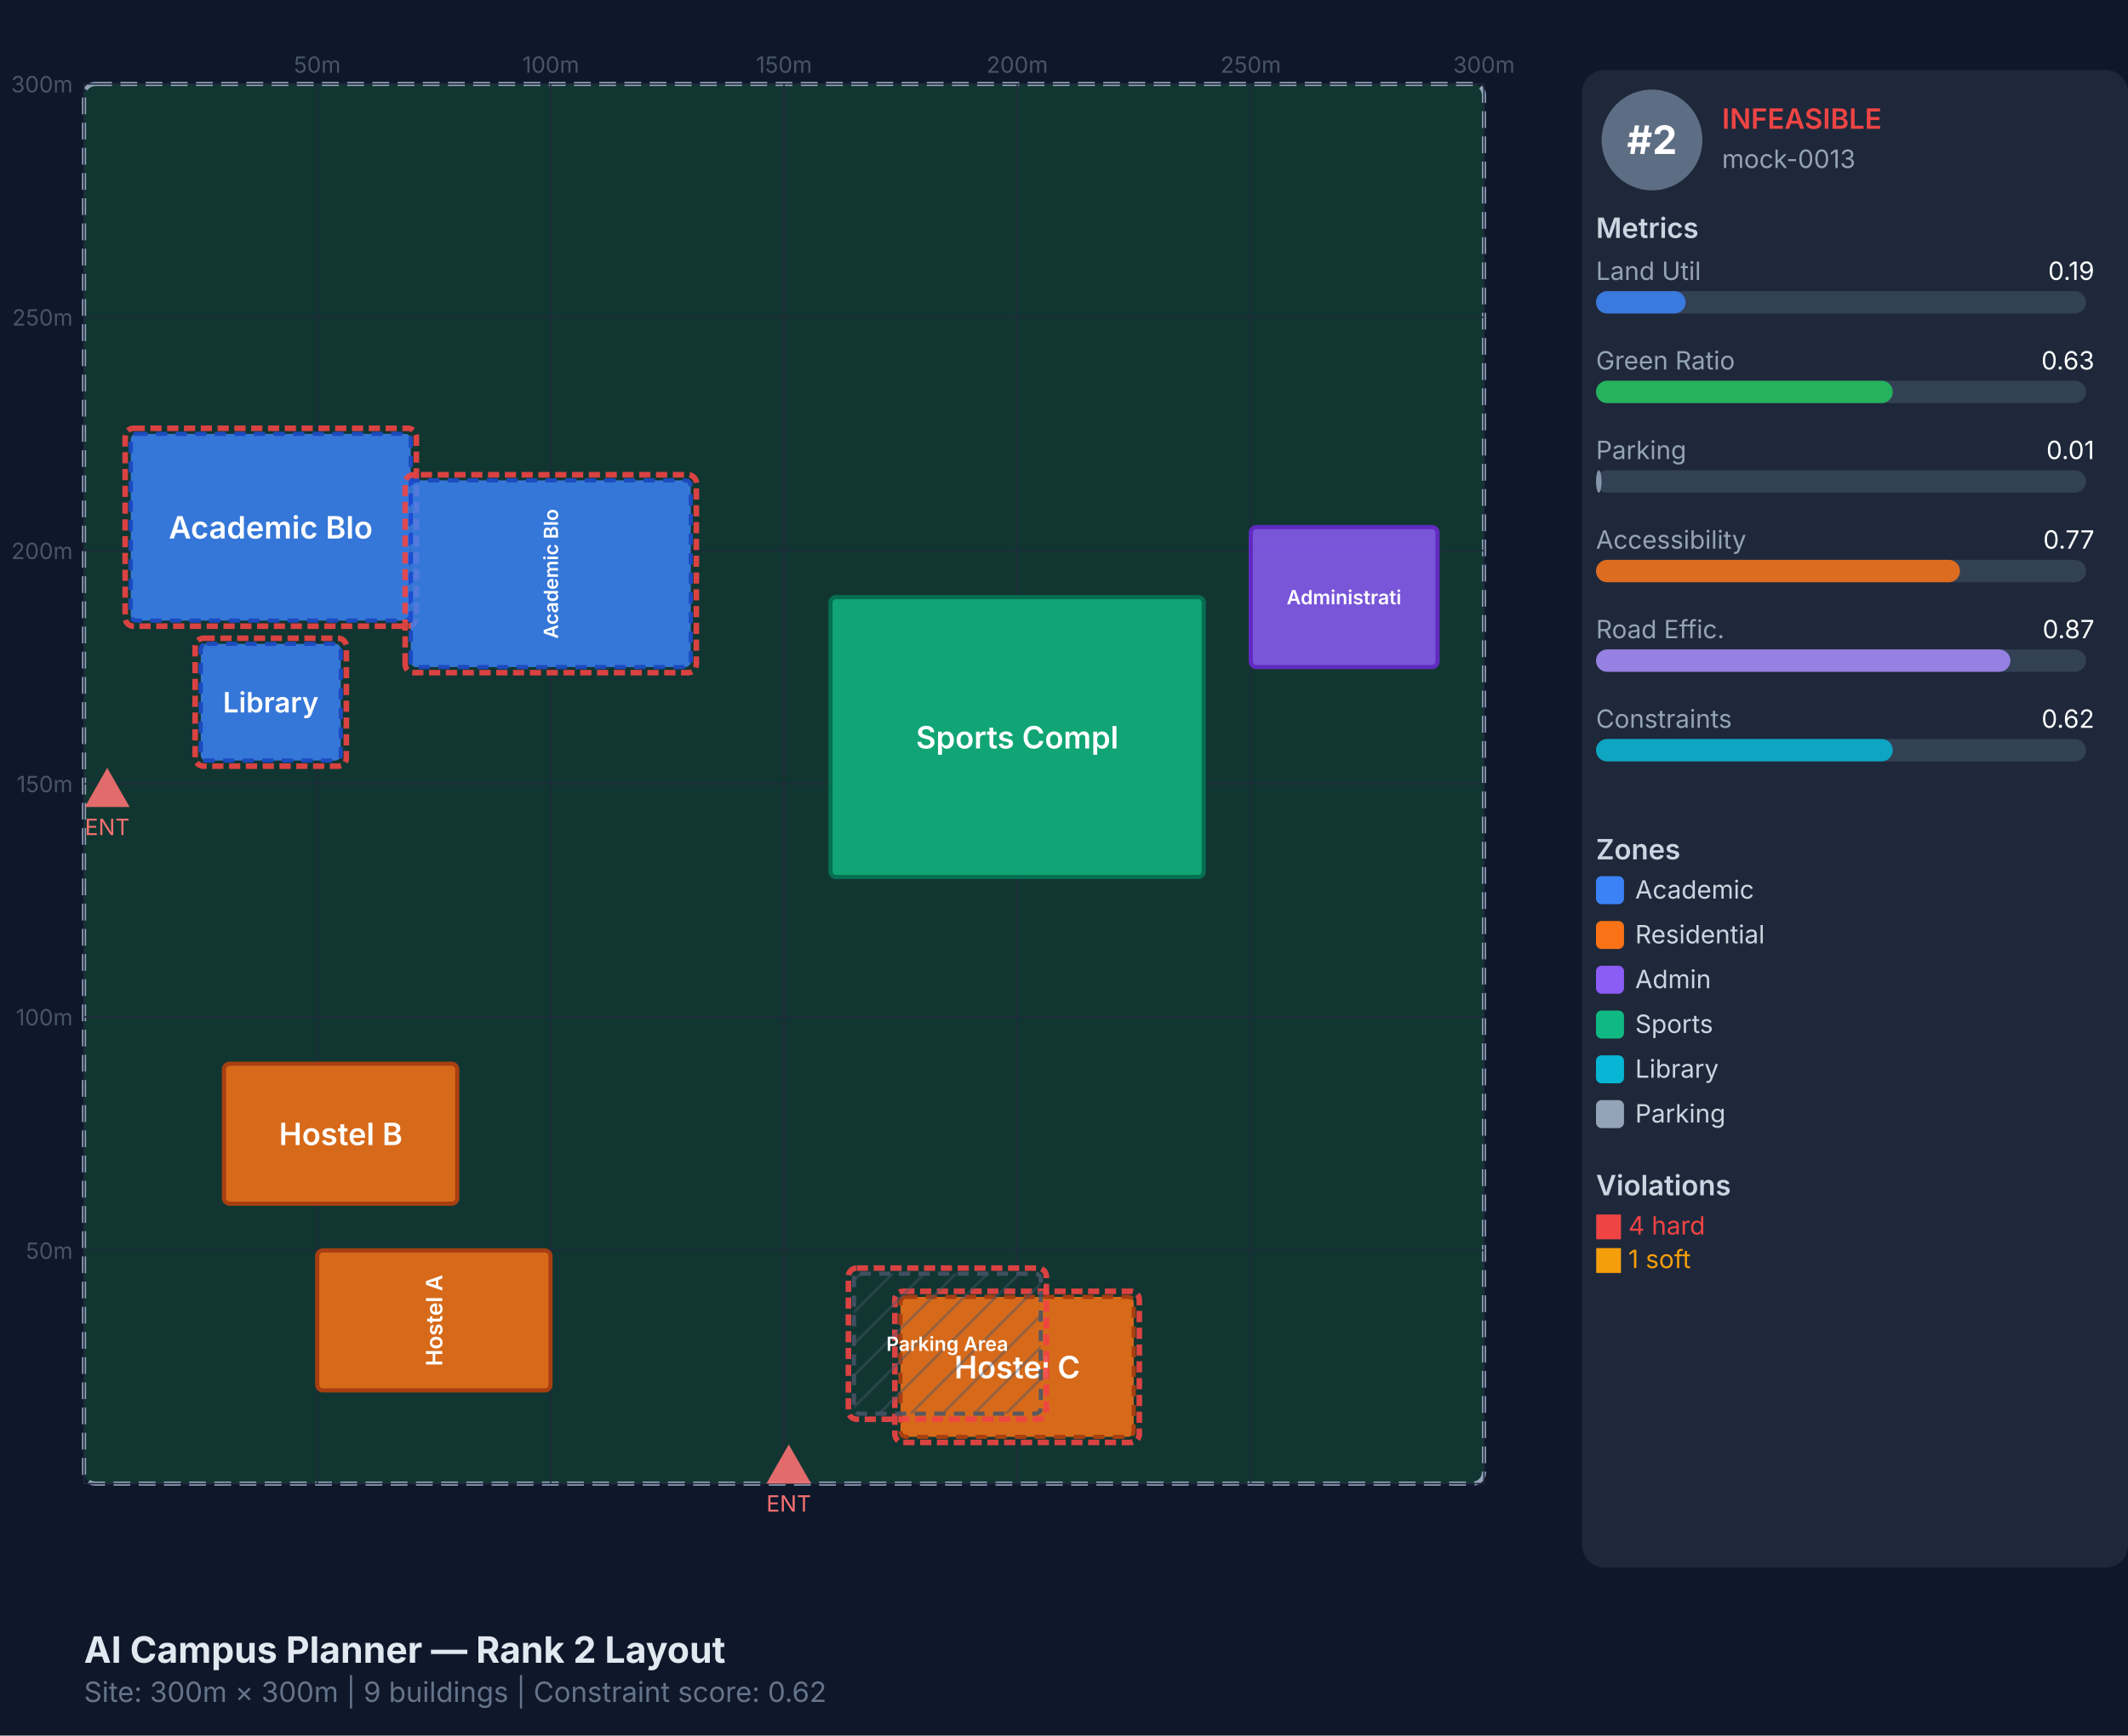
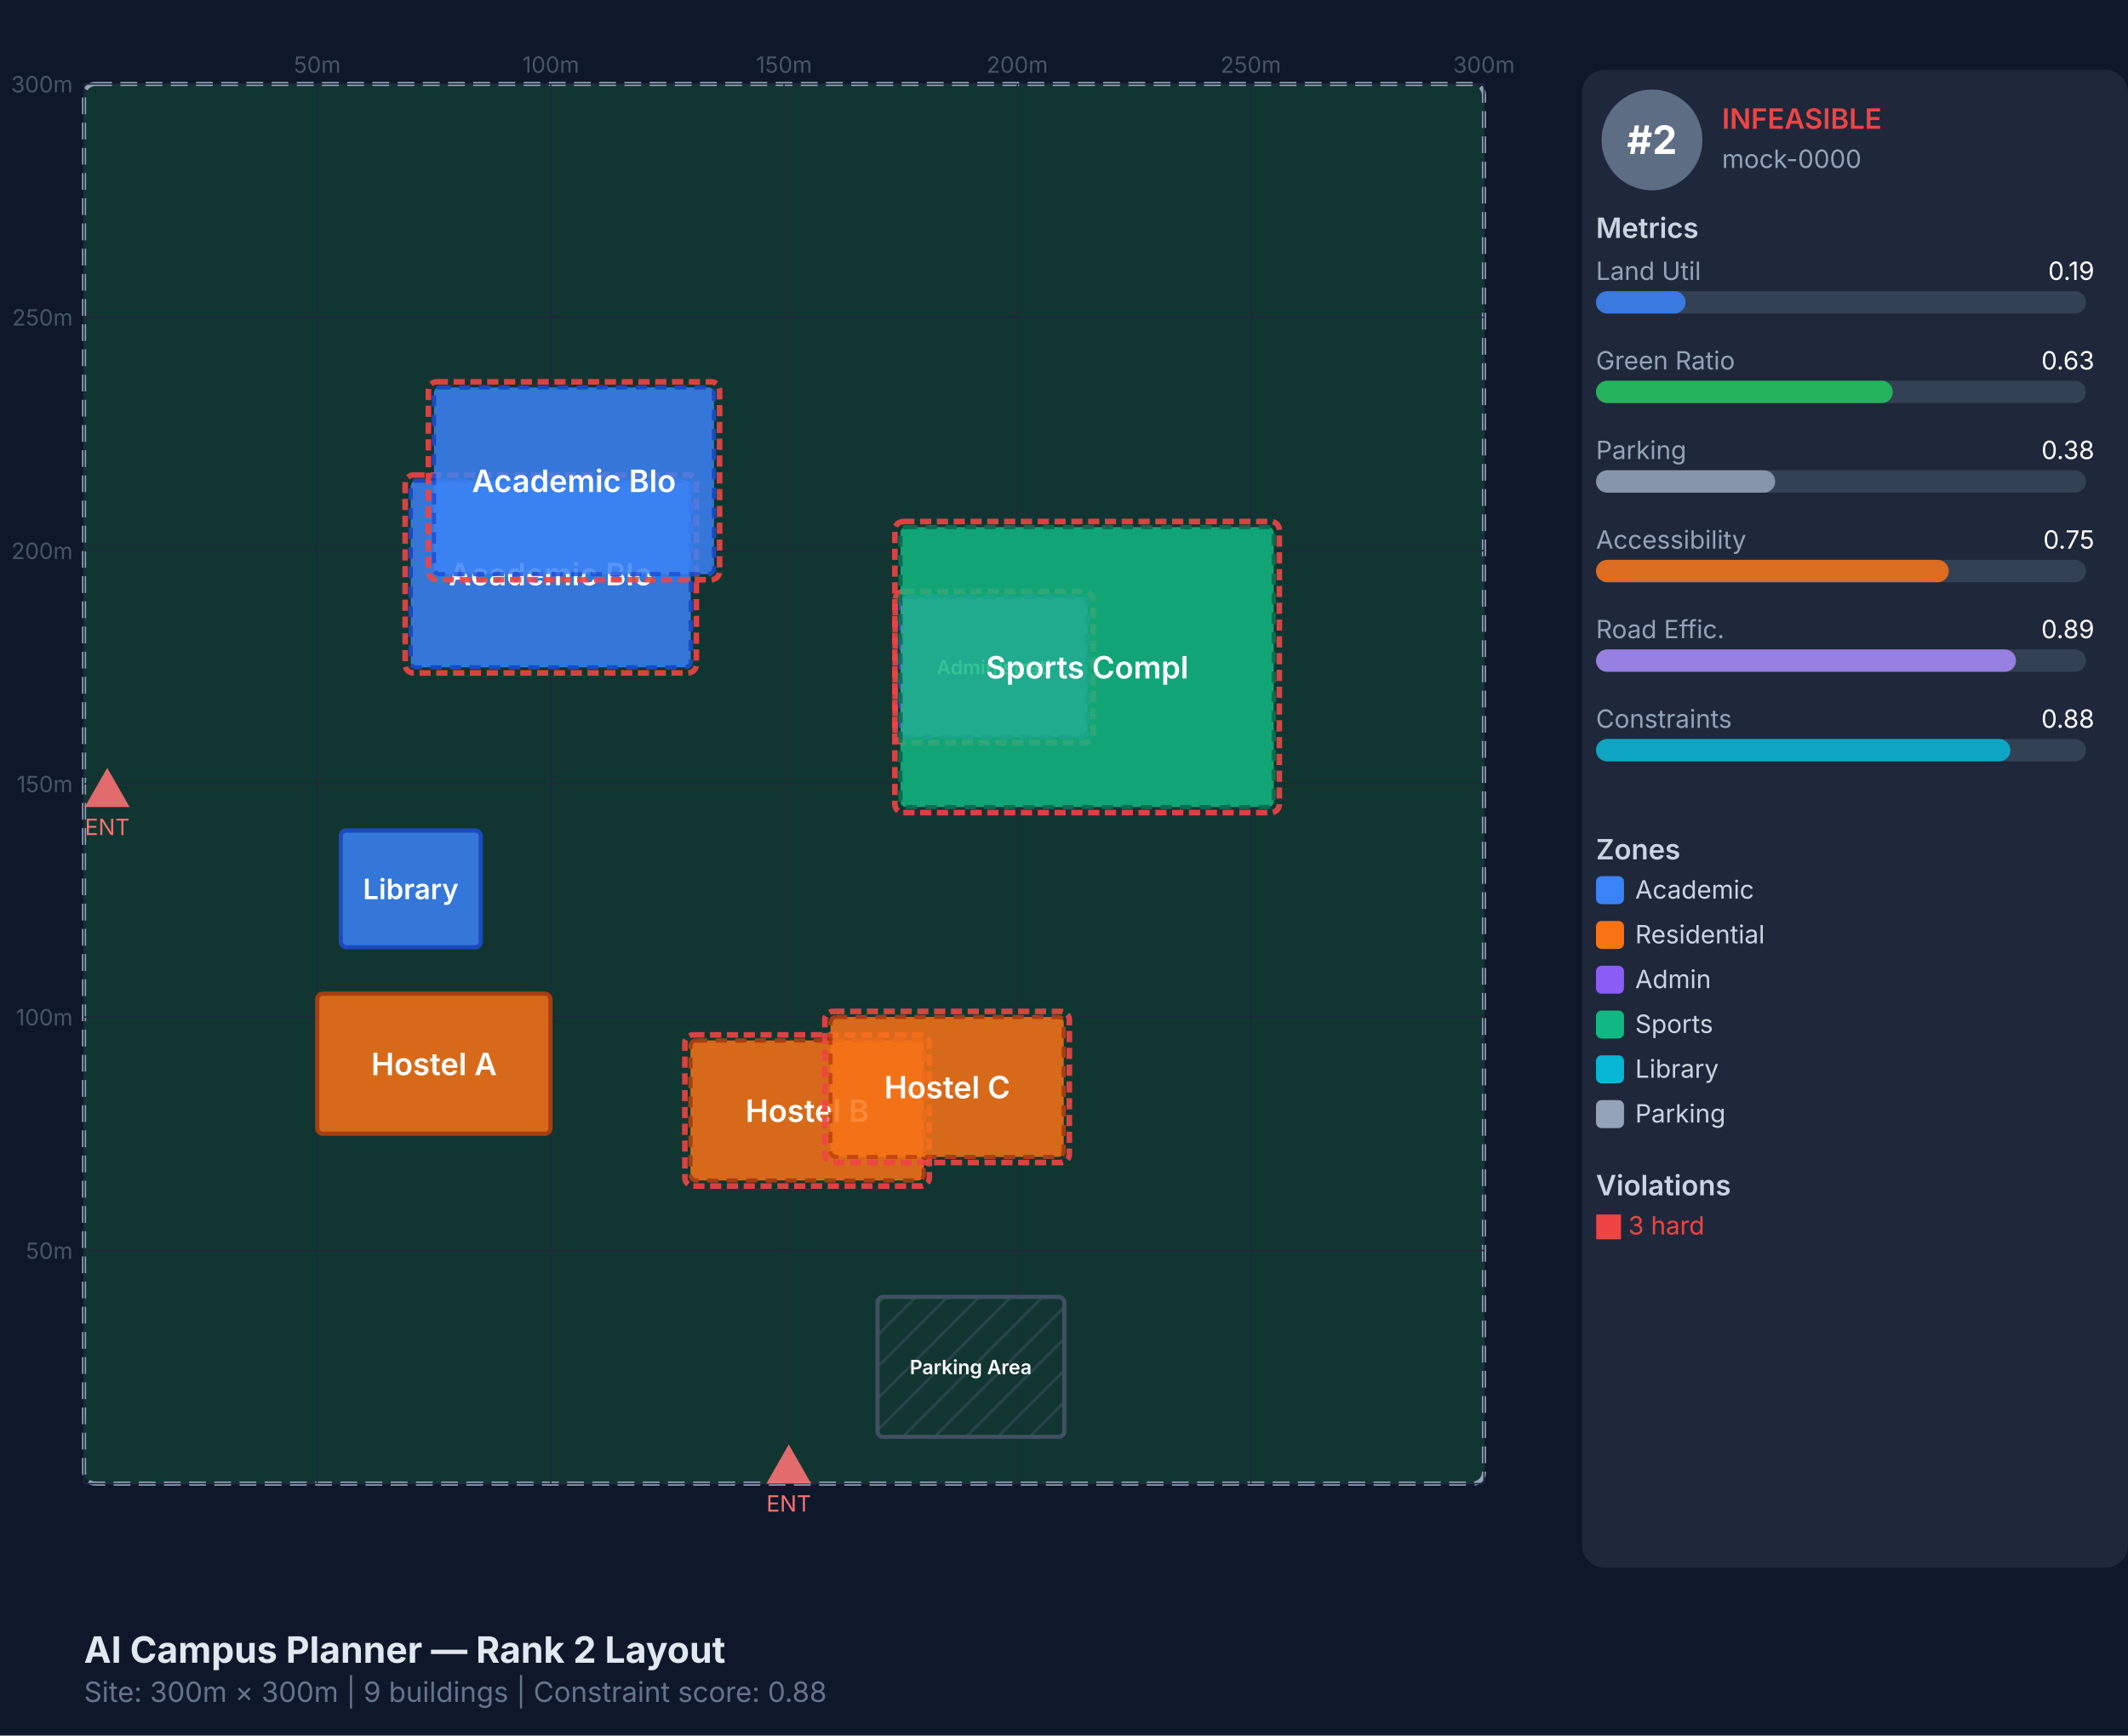
<svg xmlns="http://www.w3.org/2000/svg" width="760" height="620" viewBox="0 0 760 620" font-family="Inter,system-ui,sans-serif">
  <defs>
    <pattern id="hatch-parking" patternUnits="userSpaceOnUse" width="8" height="8" patternTransform="rotate(45)">
      <line x1="0" y1="0" x2="0" y2="8" stroke="#475569" stroke-width="2" opacity="0.5" />
    </pattern>
    <filter id="shadow" x="-10%" y="-10%" width="120%" height="120%">
      <feDropShadow dx="0" dy="1" stdDeviation="2" flood-opacity="0.18" />
    </filter>
  </defs>
  <rect width="760" height="620" fill="#0F172A" />
  <rect x="30" y="30" width="500.0" height="500.0" fill="#16A34A" opacity="0.22" rx="4" />
  <rect x="30" y="30" width="500.0" height="500.0" fill="none" stroke="#94A3B8" stroke-width="1.5" stroke-dasharray="6,3" rx="4" />
  <line x1="30.0" y1="30" x2="30.0" y2="530.0" stroke="#1E293B" stroke-width="0.5" />
  <line x1="113.3" y1="30" x2="113.3" y2="530.0" stroke="#1E293B" stroke-width="0.5" />
  <text x="113.3" y="26" text-anchor="middle" font-size="8" fill="#475569">50m</text>
  <line x1="196.7" y1="30" x2="196.7" y2="530.0" stroke="#1E293B" stroke-width="0.5" />
  <text x="196.7" y="26" text-anchor="middle" font-size="8" fill="#475569">100m</text>
  <line x1="280.0" y1="30" x2="280.0" y2="530.0" stroke="#1E293B" stroke-width="0.5" />
  <text x="280.0" y="26" text-anchor="middle" font-size="8" fill="#475569">150m</text>
  <line x1="363.3" y1="30" x2="363.3" y2="530.0" stroke="#1E293B" stroke-width="0.5" />
  <text x="363.3" y="26" text-anchor="middle" font-size="8" fill="#475569">200m</text>
  <line x1="446.7" y1="30" x2="446.7" y2="530.0" stroke="#1E293B" stroke-width="0.5" />
  <text x="446.7" y="26" text-anchor="middle" font-size="8" fill="#475569">250m</text>
  <line x1="530.0" y1="30" x2="530.0" y2="530.0" stroke="#1E293B" stroke-width="0.5" />
  <text x="530.0" y="26" text-anchor="middle" font-size="8" fill="#475569">300m</text>
  <line x1="30" y1="30.0" x2="530.0" y2="30.0" stroke="#1E293B" stroke-width="0.5" />
  <text x="26" y="33.0" text-anchor="end" font-size="8" fill="#475569">300m</text>
  <line x1="30" y1="113.3" x2="530.0" y2="113.3" stroke="#1E293B" stroke-width="0.5" />
  <text x="26" y="116.3" text-anchor="end" font-size="8" fill="#475569">250m</text>
  <line x1="30" y1="196.7" x2="530.0" y2="196.7" stroke="#1E293B" stroke-width="0.5" />
  <text x="26" y="199.7" text-anchor="end" font-size="8" fill="#475569">200m</text>
  <line x1="30" y1="280.0" x2="530.0" y2="280.0" stroke="#1E293B" stroke-width="0.5" />
  <text x="26" y="283.0" text-anchor="end" font-size="8" fill="#475569">150m</text>
  <line x1="30" y1="363.3" x2="530.0" y2="363.3" stroke="#1E293B" stroke-width="0.5" />
  <text x="26" y="366.3" text-anchor="end" font-size="8" fill="#475569">100m</text>
  <line x1="30" y1="446.7" x2="530.0" y2="446.7" stroke="#1E293B" stroke-width="0.5" />
  <text x="26" y="449.7" text-anchor="end" font-size="8" fill="#475569">50m</text>
  <line x1="30" y1="530.0" x2="530.0" y2="530.0" stroke="#1E293B" stroke-width="0.5" />
-   <g transform="translate(96.7,188.3) rotate(-0.0)">
+   <g transform="translate(196.7,205.0) rotate(-0.0)">
    <rect x="-50.0" y="-33.3" width="100.0" height="66.7" fill="#3B82F6" stroke="#1D4ED8" stroke-width="1.5" opacity="0.85" stroke-dasharray="4,3" rx="2" />
    <text x="0" y="0" text-anchor="middle" dominant-baseline="middle" font-size="11" font-family="Inter,sans-serif" fill="white" font-weight="600" style="pointer-events:none;">Academic Blo</text>
  </g>
-   <g transform="translate(96.7,188.3) rotate(-0.0)">
+   <g transform="translate(196.7,205.0) rotate(-0.0)">
    <rect x="-52.0" y="-35.3" width="104.0" height="70.7" fill="none" stroke="#EF4444" stroke-width="2" stroke-dasharray="4,2" opacity="0.9" rx="3" />
  </g>
-   <g transform="translate(196.7,205.0) rotate(-90.0)">
-     <rect x="-33.3" y="-50.0" width="66.7" height="100.0" fill="#3B82F6" stroke="#1D4ED8" stroke-width="1.5" opacity="0.85" stroke-dasharray="4,3" rx="2" />
-     <text x="0" y="0" text-anchor="middle" dominant-baseline="middle" font-size="7" font-family="Inter,sans-serif" fill="white" font-weight="600" style="pointer-events:none;">Academic Blo</text>
+   <g transform="translate(205.0,171.7) rotate(-0.0)">
+     <rect x="-50.0" y="-33.3" width="100.0" height="66.7" fill="#3B82F6" stroke="#1D4ED8" stroke-width="1.5" opacity="0.85" stroke-dasharray="4,3" rx="2" />
+     <text x="0" y="0" text-anchor="middle" dominant-baseline="middle" font-size="11" font-family="Inter,sans-serif" fill="white" font-weight="600" style="pointer-events:none;">Academic Blo</text>
  </g>
-   <g transform="translate(196.7,205.0) rotate(-90.0)">
-     <rect x="-35.3" y="-52.0" width="70.7" height="104.0" fill="none" stroke="#EF4444" stroke-width="2" stroke-dasharray="4,2" opacity="0.9" rx="3" />
+   <g transform="translate(205.0,171.7) rotate(-0.0)">
+     <rect x="-52.0" y="-35.3" width="104.0" height="70.7" fill="none" stroke="#EF4444" stroke-width="2" stroke-dasharray="4,2" opacity="0.9" rx="3" />
  </g>
-   <g transform="translate(96.7,250.8) rotate(-0.0)">
-     <rect x="-25.0" y="-20.8" width="50.0" height="41.7" fill="#3B82F6" stroke="#1D4ED8" stroke-width="1.5" opacity="0.85" stroke-dasharray="4,3" rx="2" />
+   <g transform="translate(146.7,317.5) rotate(-0.0)">
+     <rect x="-25.0" y="-20.8" width="50.0" height="41.7" fill="#3B82F6" stroke="#1D4ED8" stroke-width="1.5" opacity="0.85" rx="2" />
    <text x="0" y="0" text-anchor="middle" dominant-baseline="middle" font-size="10" font-family="Inter,sans-serif" fill="white" font-weight="600" style="pointer-events:none;">Library</text>
  </g>
-   <g transform="translate(96.7,250.8) rotate(-0.0)">
-     <rect x="-27.0" y="-22.8" width="54.0" height="45.7" fill="none" stroke="#EF4444" stroke-width="2" stroke-dasharray="4,2" opacity="0.9" rx="3" />
-   </g>
-   <g transform="translate(480.0,213.3) rotate(-0.0)">
-     <rect x="-33.3" y="-25.0" width="66.7" height="50.0" fill="#8B5CF6" stroke="#6D28D9" stroke-width="1.5" opacity="0.85" rx="2" />
+   <g transform="translate(355.0,238.3) rotate(-0.0)">
+     <rect x="-33.3" y="-25.0" width="66.7" height="50.0" fill="#8B5CF6" stroke="#6D28D9" stroke-width="1.5" opacity="0.85" stroke-dasharray="4,3" rx="2" />
    <text x="0" y="0" text-anchor="middle" dominant-baseline="middle" font-size="7" font-family="Inter,sans-serif" fill="white" font-weight="600" style="pointer-events:none;">Administrati</text>
  </g>
-   <g transform="translate(155.0,471.7) rotate(-90.0)">
-     <rect x="-25.0" y="-41.7" width="50.0" height="83.3" fill="#F97316" stroke="#C2410C" stroke-width="1.5" opacity="0.85" rx="2" />
-     <text x="0" y="0" text-anchor="middle" dominant-baseline="middle" font-size="8" font-family="Inter,sans-serif" fill="white" font-weight="600" style="pointer-events:none;">Hostel A</text>
+   <g transform="translate(355.0,238.3) rotate(-0.0)">
+     <rect x="-35.3" y="-27.0" width="70.7" height="54.0" fill="none" stroke="#EF4444" stroke-width="2" stroke-dasharray="4,2" opacity="0.9" rx="3" />
  </g>
-   <g transform="translate(121.7,405.0) rotate(-0.0)">
+   <g transform="translate(155.0,380.0) rotate(-0.0)">
    <rect x="-41.7" y="-25.0" width="83.3" height="50.0" fill="#F97316" stroke="#C2410C" stroke-width="1.5" opacity="0.85" rx="2" />
+     <text x="0" y="0" text-anchor="middle" dominant-baseline="middle" font-size="11" font-family="Inter,sans-serif" fill="white" font-weight="600" style="pointer-events:none;">Hostel A</text>
+   </g>
+   <g transform="translate(288.3,396.7) rotate(-0.0)">
+     <rect x="-41.7" y="-25.0" width="83.3" height="50.0" fill="#F97316" stroke="#C2410C" stroke-width="1.5" opacity="0.85" stroke-dasharray="4,3" rx="2" />
    <text x="0" y="0" text-anchor="middle" dominant-baseline="middle" font-size="11" font-family="Inter,sans-serif" fill="white" font-weight="600" style="pointer-events:none;">Hostel B</text>
  </g>
-   <g transform="translate(363.3,488.3) rotate(-0.0)">
+   <g transform="translate(288.3,396.7) rotate(-0.0)">
+     <rect x="-43.7" y="-27.0" width="87.3" height="54.0" fill="none" stroke="#EF4444" stroke-width="2" stroke-dasharray="4,2" opacity="0.9" rx="3" />
+   </g>
+   <g transform="translate(338.3,388.3) rotate(-0.0)">
    <rect x="-41.7" y="-25.0" width="83.3" height="50.0" fill="#F97316" stroke="#C2410C" stroke-width="1.5" opacity="0.85" stroke-dasharray="4,3" rx="2" />
    <text x="0" y="0" text-anchor="middle" dominant-baseline="middle" font-size="11" font-family="Inter,sans-serif" fill="white" font-weight="600" style="pointer-events:none;">Hostel C</text>
  </g>
-   <g transform="translate(363.3,488.3) rotate(-0.0)">
+   <g transform="translate(338.3,388.3) rotate(-0.0)">
    <rect x="-43.7" y="-27.0" width="87.3" height="54.0" fill="none" stroke="#EF4444" stroke-width="2" stroke-dasharray="4,2" opacity="0.9" rx="3" />
  </g>
-   <g transform="translate(363.3,263.3) rotate(-0.0)">
-     <rect x="-66.7" y="-50.0" width="133.3" height="100.0" fill="#10B981" stroke="#047857" stroke-width="1.5" opacity="0.85" rx="2" />
+   <g transform="translate(388.3,238.3) rotate(-0.0)">
+     <rect x="-66.7" y="-50.0" width="133.3" height="100.0" fill="#10B981" stroke="#047857" stroke-width="1.5" opacity="0.85" stroke-dasharray="4,3" rx="2" />
    <text x="0" y="0" text-anchor="middle" dominant-baseline="middle" font-size="11" font-family="Inter,sans-serif" fill="white" font-weight="600" style="pointer-events:none;">Sports Compl</text>
  </g>
-   <g transform="translate(338.3,480.0) rotate(-0.0)">
-     <rect x="-33.3" y="-25.0" width="66.7" height="50.0" fill="url(#hatch-parking)" stroke="#475569" stroke-width="1.5" opacity="0.85" stroke-dasharray="4,3" rx="2" />
+   <g transform="translate(388.3,238.3) rotate(-0.0)">
+     <rect x="-68.7" y="-52.0" width="137.3" height="104.0" fill="none" stroke="#EF4444" stroke-width="2" stroke-dasharray="4,2" opacity="0.9" rx="3" />
+   </g>
+   <g transform="translate(346.7,488.3) rotate(-0.0)">
+     <rect x="-33.3" y="-25.0" width="66.7" height="50.0" fill="url(#hatch-parking)" stroke="#475569" stroke-width="1.5" opacity="0.85" rx="2" />
    <text x="0" y="0" text-anchor="middle" dominant-baseline="middle" font-size="7" font-family="Inter,sans-serif" fill="white" font-weight="600" style="pointer-events:none;">Parking Area</text>
-   </g>
-   <g transform="translate(338.3,480.0) rotate(-0.0)">
-     <rect x="-35.3" y="-27.0" width="70.7" height="54.0" fill="none" stroke="#EF4444" stroke-width="2" stroke-dasharray="4,2" opacity="0.9" rx="3" />
  </g>
  <polygon points="281.7,516.0 273.7,530.0 289.7,530.0" fill="#F87171" opacity="0.9" />
  <text x="281.7" y="540.0" text-anchor="middle" font-size="8" fill="#F87171">ENT</text>
  <polygon points="38.3,274.3 30.3,288.3 46.3,288.3" fill="#F87171" opacity="0.9" />
  <text x="38.3" y="298.3" text-anchor="middle" font-size="8" fill="#F87171">ENT</text>
  <rect x="565" y="25" width="195" height="535" fill="#1E293B" rx="8" opacity="0.95" />
  <circle cx="590" cy="50" r="18" fill="#64748B" opacity="0.9" />
  <text x="590" y="55" text-anchor="middle" font-size="14" font-weight="700" fill="white">#2</text>
  <text x="615" y="46" font-size="10" font-weight="600" fill="#EF4444">INFEASIBLE</text>
-   <text x="615" y="60" font-size="9" fill="#94A3B8">mock-0013</text>
+   <text x="615" y="60" font-size="9" fill="#94A3B8">mock-0000</text>
  <text x="570" y="85" font-size="10" font-weight="600" fill="#CBD5E1">Metrics</text>
  <text x="570" y="100" font-size="9" fill="#94A3B8">Land Util</text>
  <text x="748" y="100" font-size="9" fill="white" text-anchor="end">0.19</text>
  <rect x="570" y="104" width="175" height="8" fill="#334155" rx="4" />
  <rect x="570" y="104" width="32" height="8" fill="#3B82F6" rx="4" opacity="0.85" />
  <text x="570" y="132" font-size="9" fill="#94A3B8">Green Ratio</text>
  <text x="748" y="132" font-size="9" fill="white" text-anchor="end">0.63</text>
  <rect x="570" y="136" width="175" height="8" fill="#334155" rx="4" />
  <rect x="570" y="136" width="106" height="8" fill="#22C55E" rx="4" opacity="0.85" />
  <text x="570" y="164" font-size="9" fill="#94A3B8">Parking</text>
-   <text x="748" y="164" font-size="9" fill="white" text-anchor="end">0.01</text>
+   <text x="748" y="164" font-size="9" fill="white" text-anchor="end">0.38</text>
  <rect x="570" y="168" width="175" height="8" fill="#334155" rx="4" />
-   <rect x="570" y="168" width="2" height="8" fill="#94A3B8" rx="4" opacity="0.85" />
+   <rect x="570" y="168" width="64" height="8" fill="#94A3B8" rx="4" opacity="0.85" />
  <text x="570" y="196" font-size="9" fill="#94A3B8">Accessibility</text>
-   <text x="748" y="196" font-size="9" fill="white" text-anchor="end">0.77</text>
+   <text x="748" y="196" font-size="9" fill="white" text-anchor="end">0.75</text>
  <rect x="570" y="200" width="175" height="8" fill="#334155" rx="4" />
-   <rect x="570" y="200" width="130" height="8" fill="#F97316" rx="4" opacity="0.85" />
+   <rect x="570" y="200" width="126" height="8" fill="#F97316" rx="4" opacity="0.85" />
  <text x="570" y="228" font-size="9" fill="#94A3B8">Road Effic.</text>
-   <text x="748" y="228" font-size="9" fill="white" text-anchor="end">0.87</text>
+   <text x="748" y="228" font-size="9" fill="white" text-anchor="end">0.89</text>
  <rect x="570" y="232" width="175" height="8" fill="#334155" rx="4" />
-   <rect x="570" y="232" width="148" height="8" fill="#A78BFA" rx="4" opacity="0.85" />
+   <rect x="570" y="232" width="150" height="8" fill="#A78BFA" rx="4" opacity="0.85" />
  <text x="570" y="260" font-size="9" fill="#94A3B8">Constraints</text>
-   <text x="748" y="260" font-size="9" fill="white" text-anchor="end">0.62</text>
+   <text x="748" y="260" font-size="9" fill="white" text-anchor="end">0.88</text>
  <rect x="570" y="264" width="175" height="8" fill="#334155" rx="4" />
-   <rect x="570" y="264" width="106" height="8" fill="#06B6D4" rx="4" opacity="0.85" />
+   <rect x="570" y="264" width="148" height="8" fill="#06B6D4" rx="4" opacity="0.85" />
  <text x="570" y="307" font-size="10" font-weight="600" fill="#CBD5E1">Zones</text>
  <rect x="570" y="313" width="10" height="10" fill="#3B82F6" rx="2" />
  <text x="584" y="321" font-size="9" fill="#CBD5E1">Academic</text>
  <rect x="570" y="329" width="10" height="10" fill="#F97316" rx="2" />
  <text x="584" y="337" font-size="9" fill="#CBD5E1">Residential</text>
  <rect x="570" y="345" width="10" height="10" fill="#8B5CF6" rx="2" />
  <text x="584" y="353" font-size="9" fill="#CBD5E1">Admin</text>
  <rect x="570" y="361" width="10" height="10" fill="#10B981" rx="2" />
  <text x="584" y="369" font-size="9" fill="#CBD5E1">Sports</text>
  <rect x="570" y="377" width="10" height="10" fill="#06B6D4" rx="2" />
  <text x="584" y="385" font-size="9" fill="#CBD5E1">Library</text>
  <rect x="570" y="393" width="10" height="10" fill="#94A3B8" rx="2" />
  <text x="584" y="401" font-size="9" fill="#CBD5E1">Parking</text>
  <text x="570" y="427" font-size="10" font-weight="600" fill="#CBD5E1">Violations</text>
-   <text x="570" y="441" font-size="9" fill="#EF4444">⬛ 4 hard</text>
-   <text x="570" y="453" font-size="9" fill="#F59E0B">⬛ 1 soft</text>
+   <text x="570" y="441" font-size="9" fill="#EF4444">⬛ 3 hard</text>
  <text x="30" y="594" font-size="13" font-weight="700" fill="#E2E8F0">AI Campus Planner — Rank 2 Layout</text>
-   <text x="30" y="608" font-size="10" fill="#64748B">Site: 300m × 300m  |  9 buildings  |  Constraint score: 0.62</text>
+   <text x="30" y="608" font-size="10" fill="#64748B">Site: 300m × 300m  |  9 buildings  |  Constraint score: 0.88</text>
</svg>
